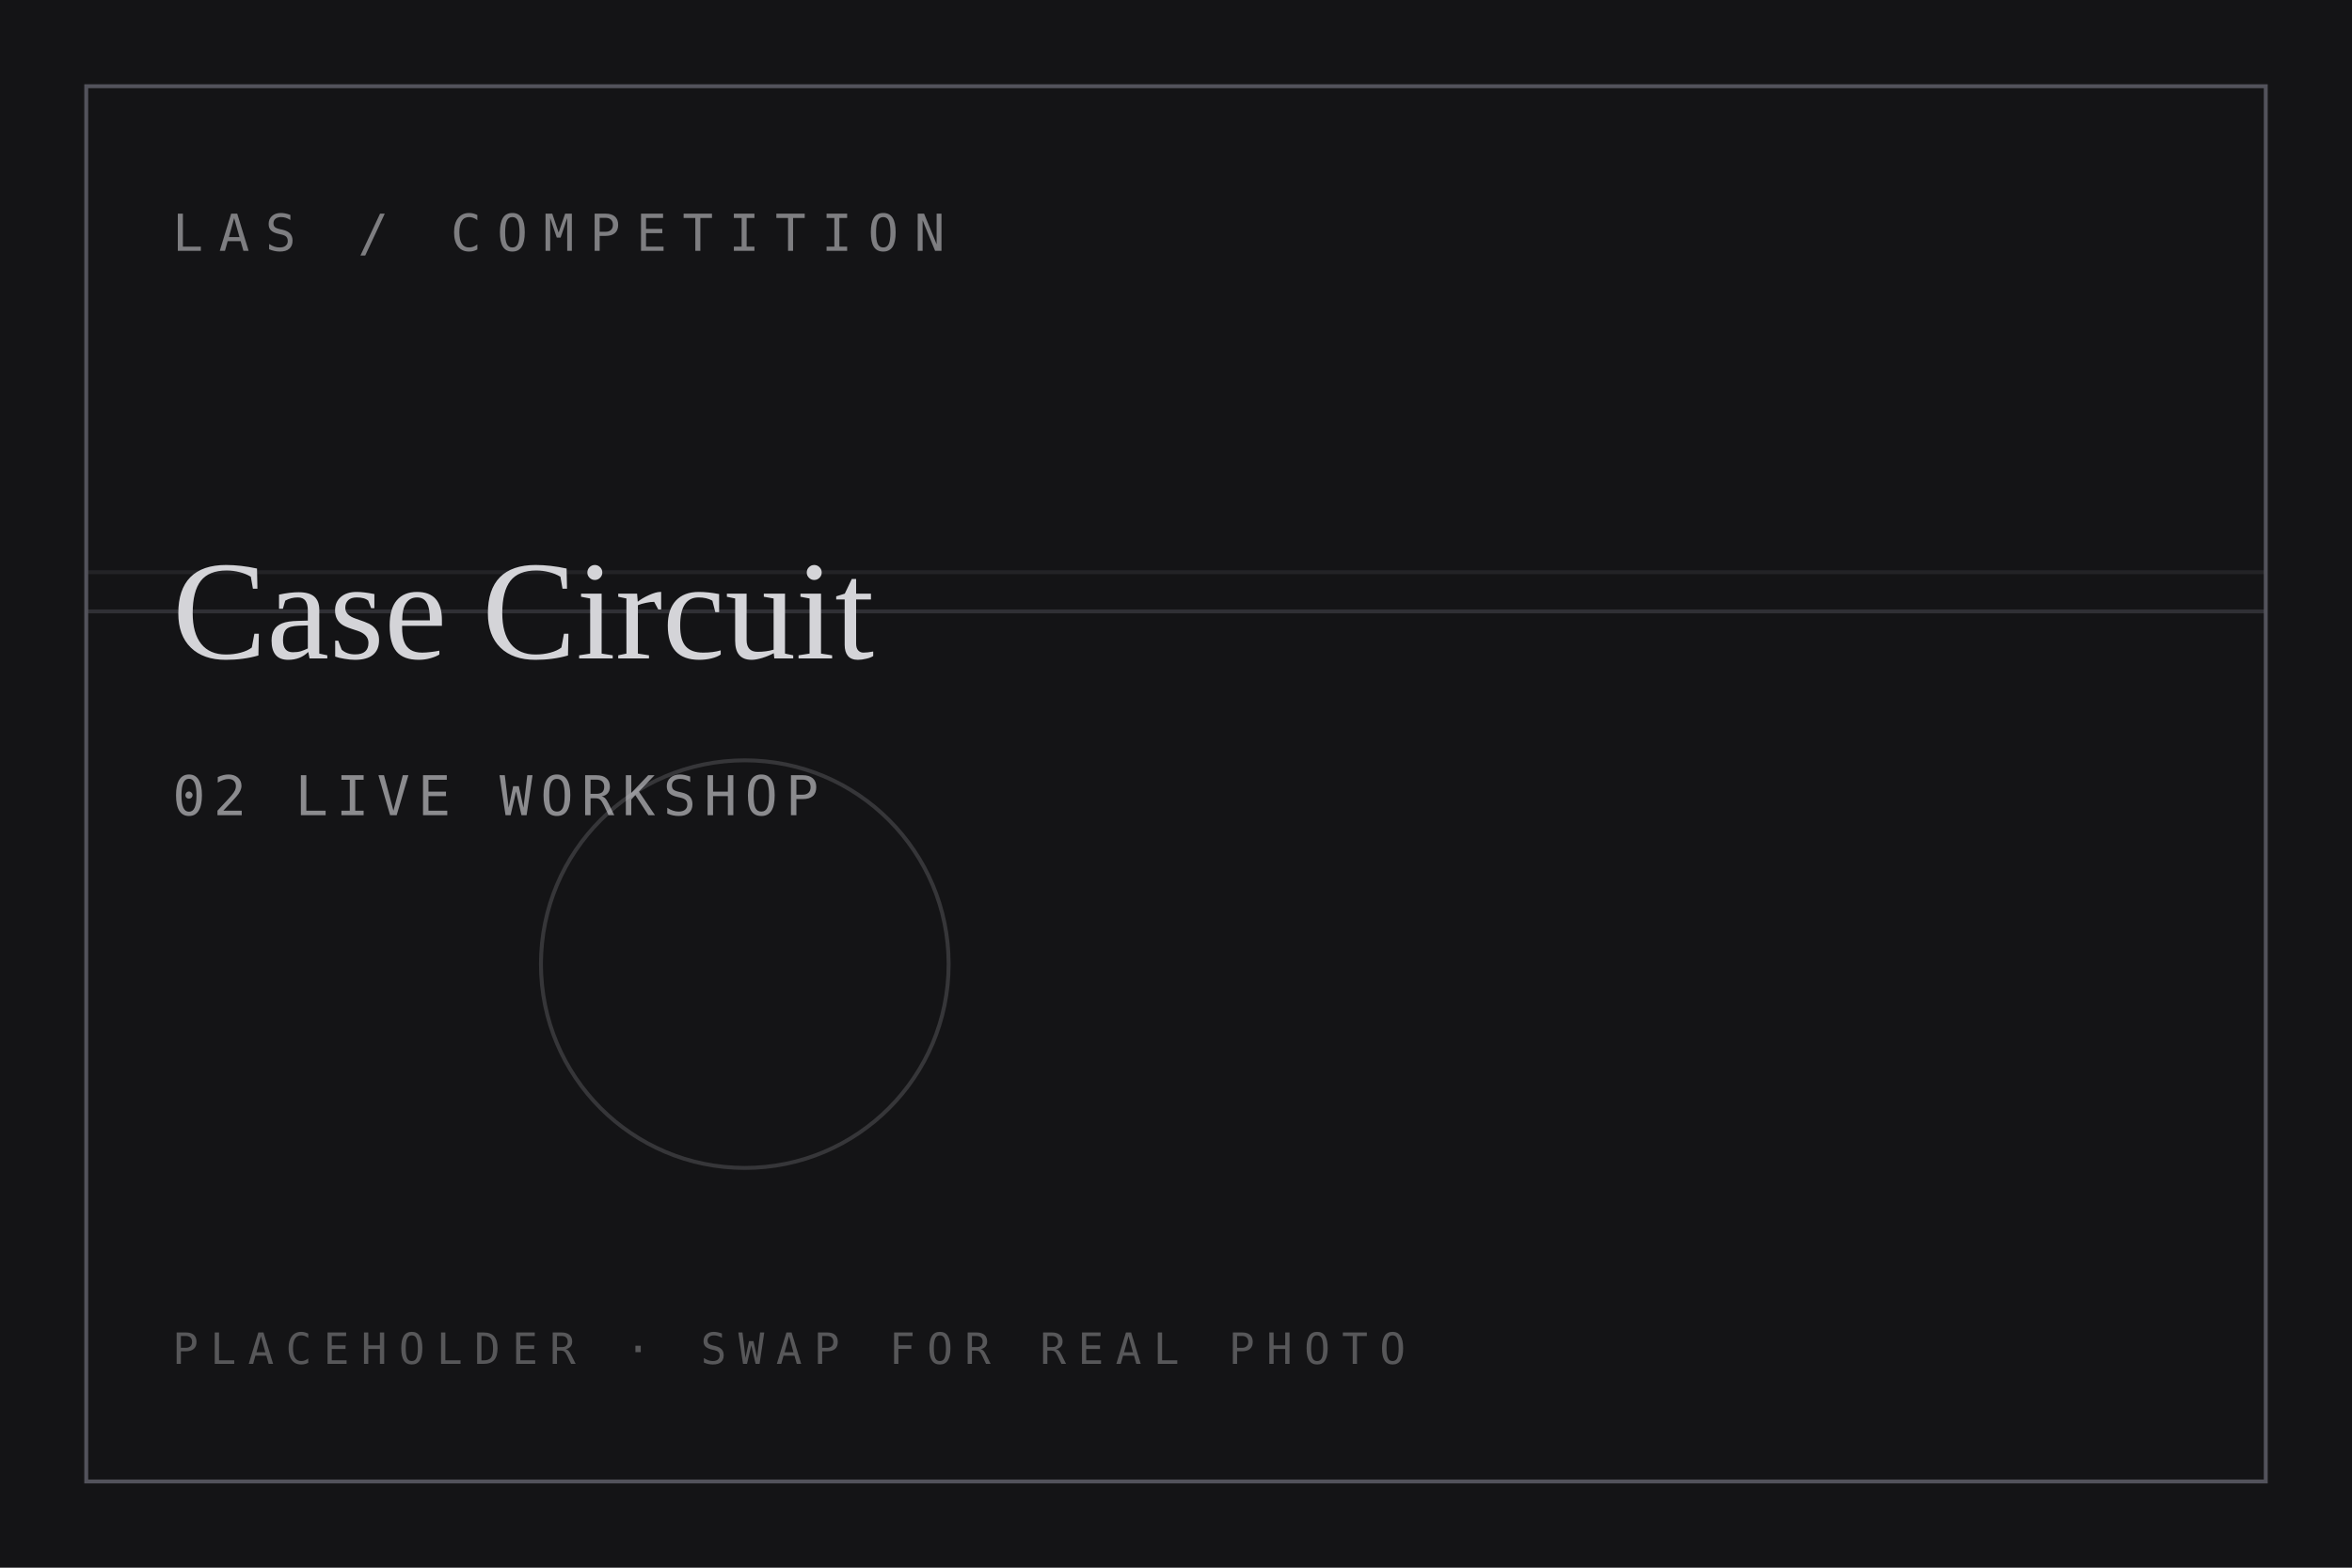
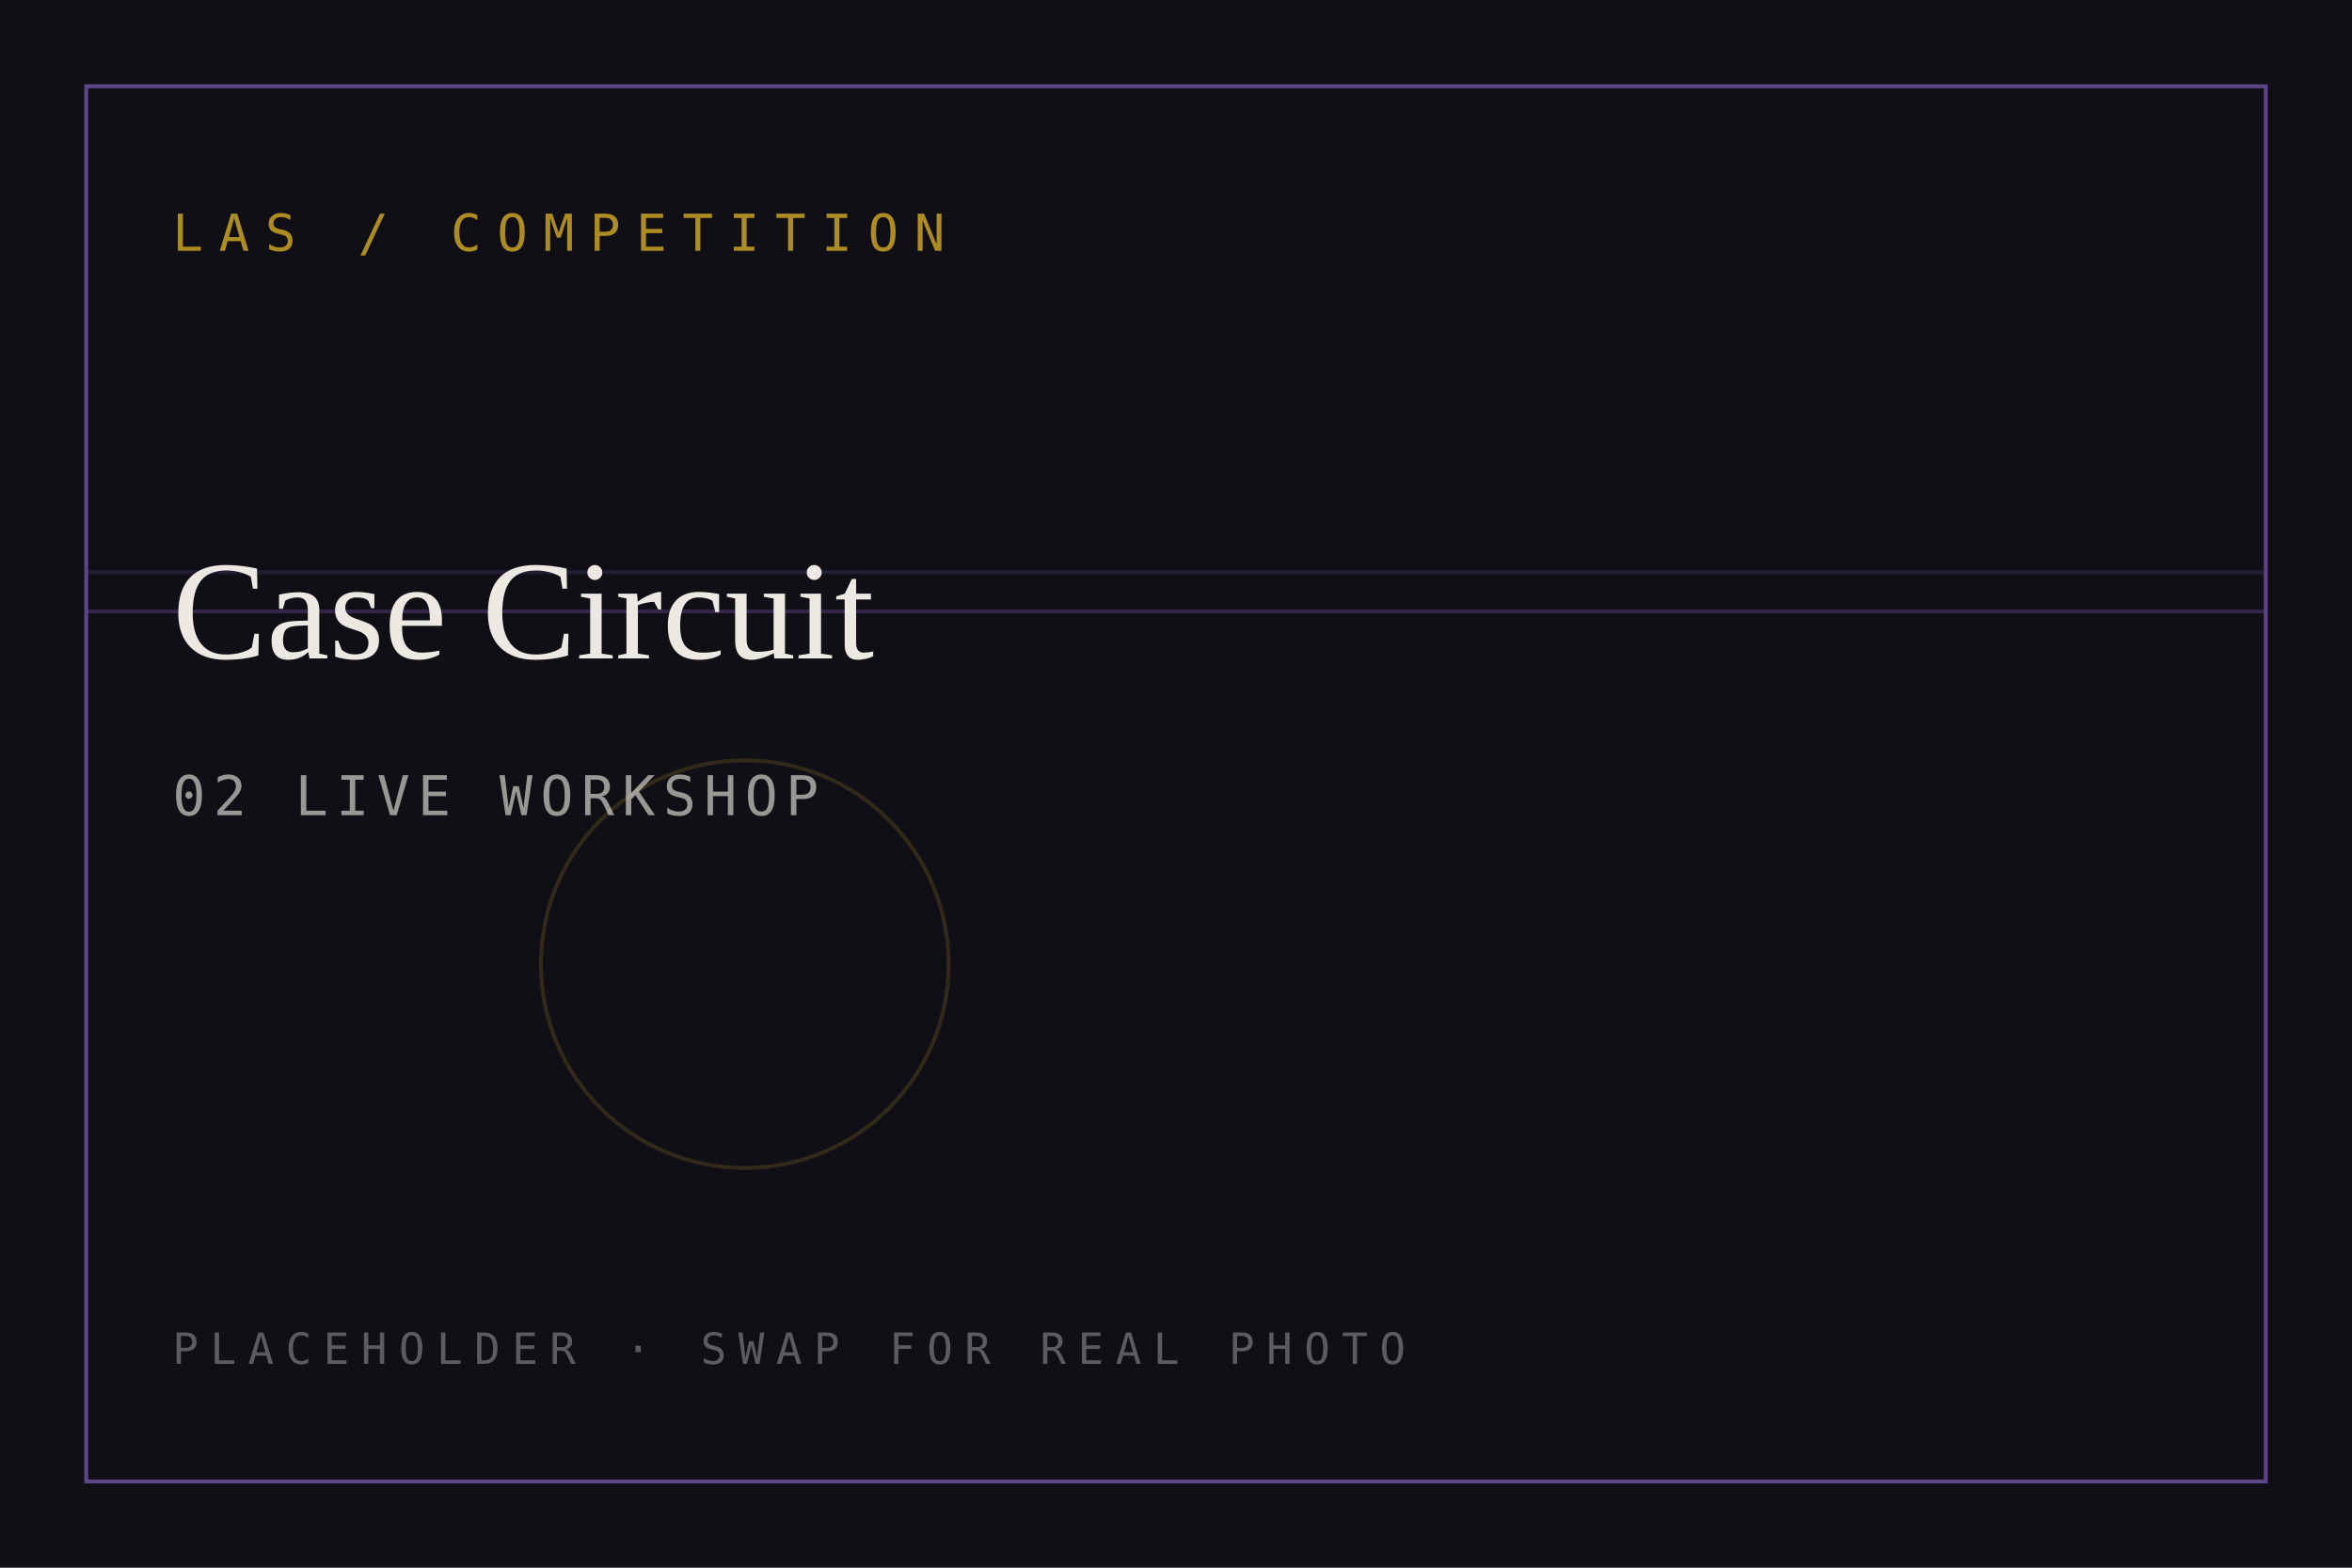
<svg xmlns="http://www.w3.org/2000/svg" width="600" height="400" viewBox="0 0 600 400" role="img" aria-label="Case Circuit Live workshop">
-   <rect width="600" height="400" fill="#141416" />
-   <rect x="22" y="22" width="556" height="356" fill="none" stroke="#52525b" stroke-width="1" />
-   <path d="M22 156 H578" stroke="#52525b" stroke-opacity="0.45" />
-   <path d="M22 146 H578" stroke="#52525b" stroke-opacity="0.25" />
-   <circle cx="190" cy="246" r="52" fill="none" stroke="#d4d4d8" stroke-opacity="0.18" />
-   <text x="44" y="64" fill="#d4d4d8" fill-opacity="0.55" font-family="ui-monospace, SFMono-Regular, Menlo, monospace" font-size="13" letter-spacing="4">LAS / COMPETITION</text>
-   <text x="44" y="168" fill="#d4d4d8" font-family="Georgia, 'Times New Roman', serif" font-size="36">Case Circuit</text>
-   <text x="44" y="208" fill="#d4d4d8" fill-opacity="0.62" font-family="ui-monospace, SFMono-Regular, Menlo, monospace" font-size="14" letter-spacing="2">02  LIVE WORKSHOP</text>
-   <text x="44" y="348" fill="#d4d4d8" fill-opacity="0.35" font-family="ui-monospace, SFMono-Regular, Menlo, monospace" font-size="11" letter-spacing="3">PLACEHOLDER  ·  SWAP FOR REAL PHOTO</text>
+   <rect width="600" height="400" fill="#100f16" />
+   <rect x="22" y="22" width="556" height="356" fill="none" stroke="#5c4588" stroke-width="1" />
+   <path d="M22 156 H578" stroke="#5c4588" stroke-opacity="0.45" />
+   <path d="M22 146 H578" stroke="#5c4588" stroke-opacity="0.25" />
+   <circle cx="190" cy="246" r="52" fill="none" stroke="#c9a227" stroke-opacity="0.18" />
+   <text x="44" y="64" fill="#c9a227" fill-opacity="0.85" font-family="ui-monospace, SFMono-Regular, Menlo, monospace" font-size="13" letter-spacing="4">LAS / COMPETITION</text>
+   <text x="44" y="168" fill="#ece9e2" font-family="Georgia, 'Times New Roman', serif" font-size="36">Case Circuit</text>
+   <text x="44" y="208" fill="#ece9e2" fill-opacity="0.62" font-family="ui-monospace, SFMono-Regular, Menlo, monospace" font-size="14" letter-spacing="2">02  LIVE WORKSHOP</text>
+   <text x="44" y="348" fill="#ece9e2" fill-opacity="0.35" font-family="ui-monospace, SFMono-Regular, Menlo, monospace" font-size="11" letter-spacing="3">PLACEHOLDER  ·  SWAP FOR REAL PHOTO</text>
</svg>
